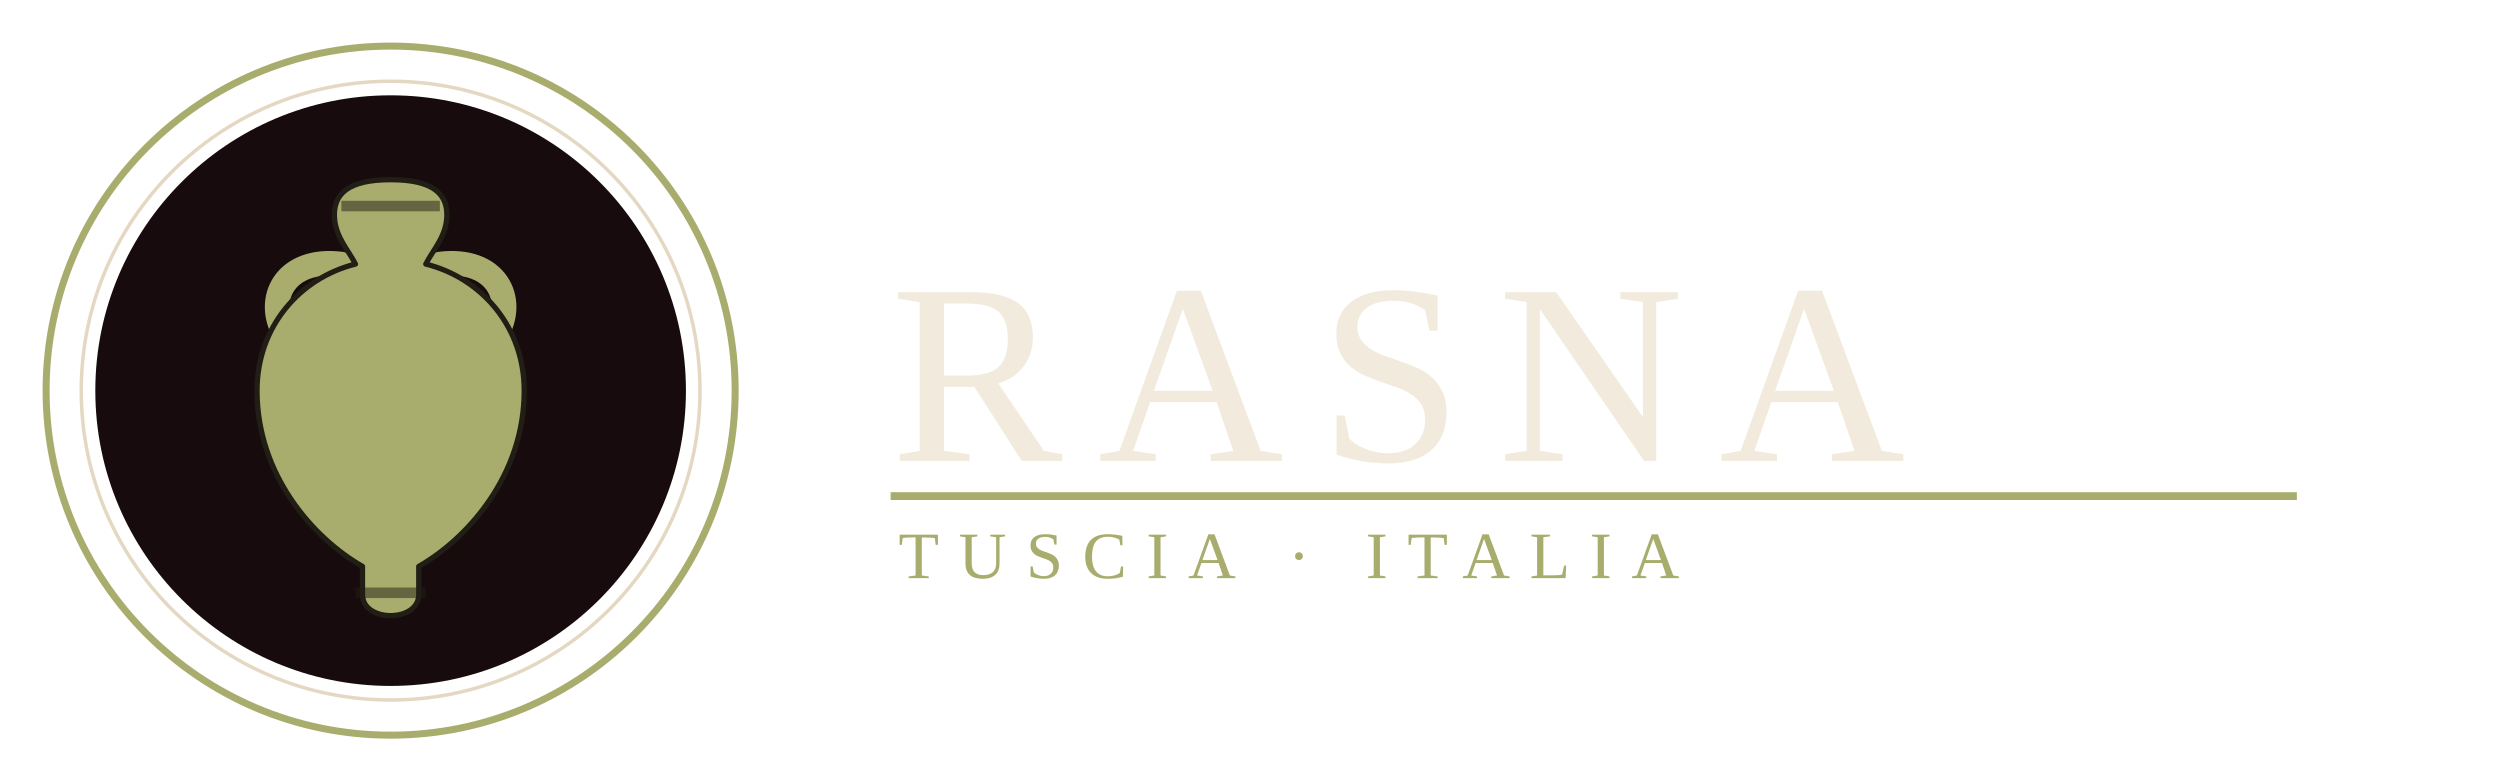
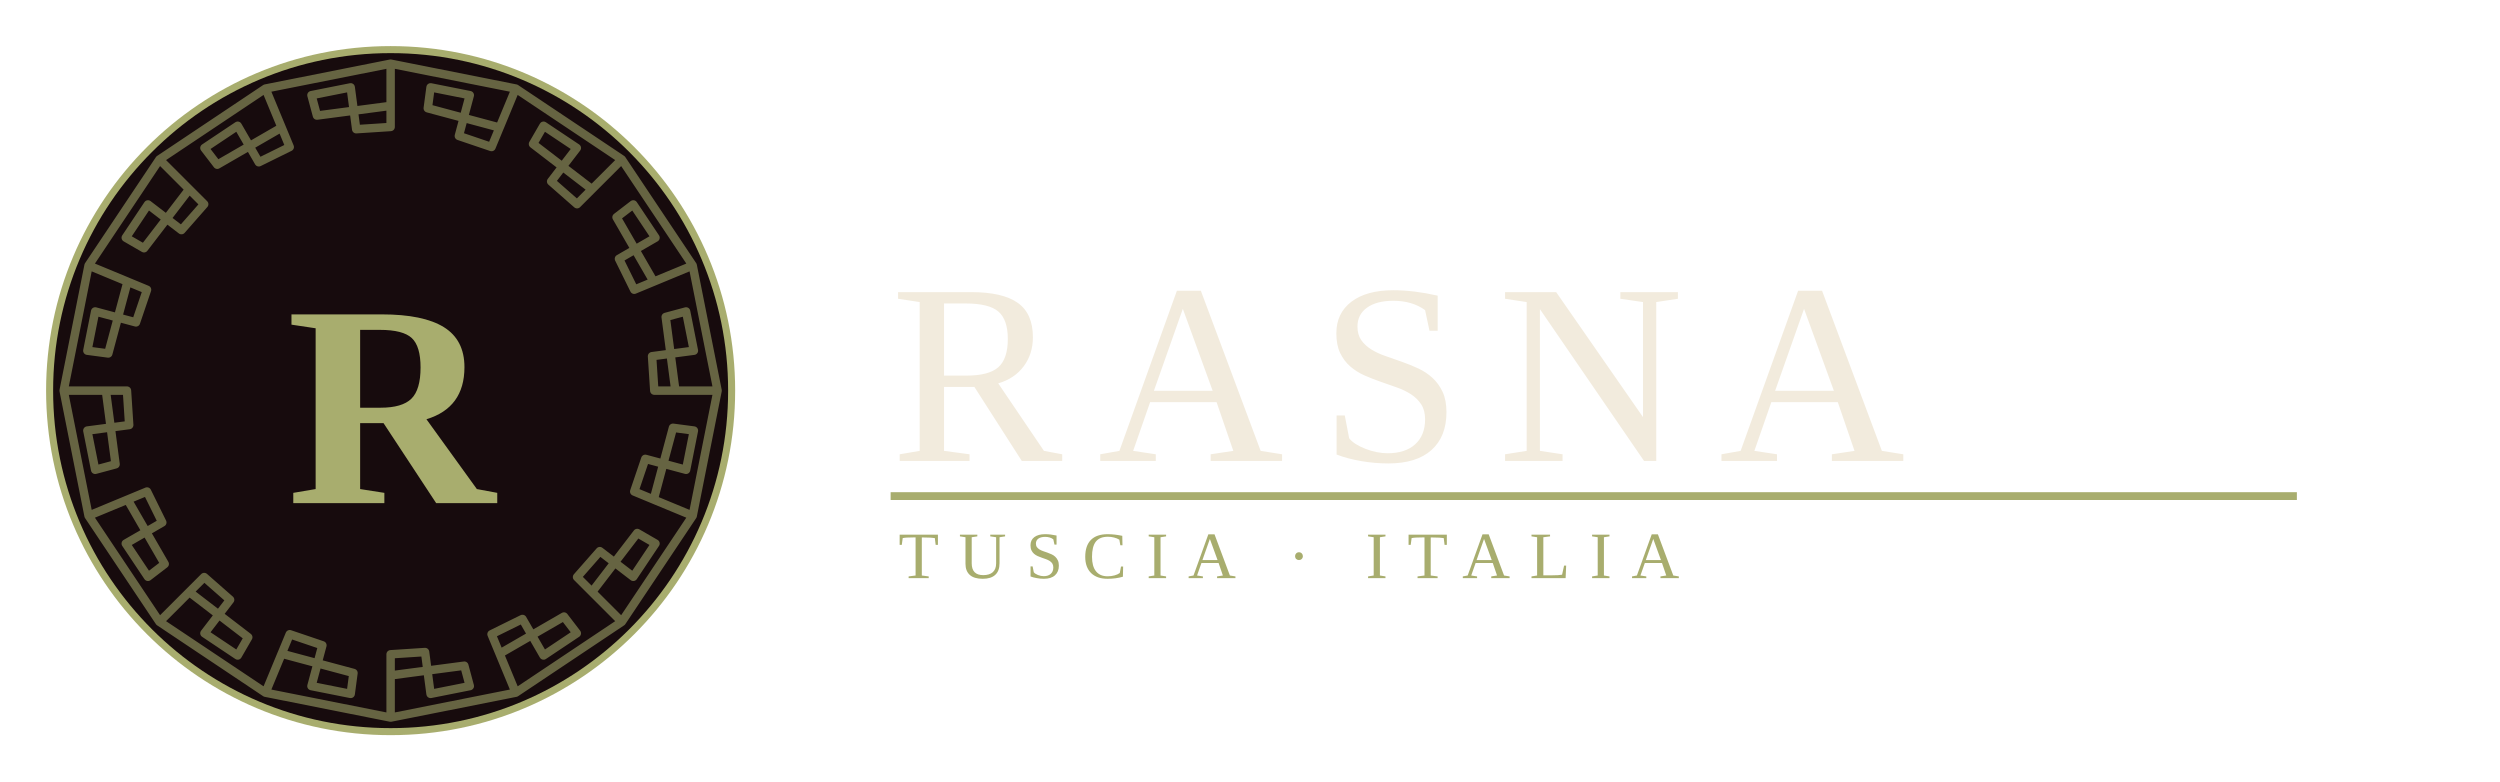
<svg xmlns="http://www.w3.org/2000/svg" viewBox="0 0 640 200" width="640" height="200">
  <g transform="translate(10,10) scale(0.9)">
-     <circle cx="100" cy="100" r="98" fill="none" stroke="#A8AD6E" stroke-width="2" />
-     <circle cx="100" cy="100" r="88" fill="none" stroke="#E5D8C2" stroke-width="1" />
-     <circle cx="100" cy="100" r="84" fill="#170B0D" />
-     <path d="M114,64 C130,62 136,74 130,84 C127,89 122,88 118,82" fill="none" stroke="#A8AD6E" stroke-width="7" stroke-linecap="round" />
-     <path d="M86,64 C70,62 64,74 70,84 C73,89 78,88 82,82" fill="none" stroke="#A8AD6E" stroke-width="7" stroke-linecap="round" />
-     <path d="M100,40 C88,40 84,44 84,50 C84,56 88,60 90,64 C74,68 62,82 62,100              C62,124 78,142 92,150 L92,158 C92,162 96,164 100,164 C104,164 108,162 108,158              L108,150 C122,142 138,124 138,100 C138,82 126,68 110,64 C112,60 116,56 116,50              C116,44 112,40 100,40 Z" fill="#A8AD6E" stroke="#211E15" stroke-width="1.5" stroke-linejoin="round" />
-     <rect x="86" y="46" width="28" height="3" fill="#211E15" opacity="0.5" />
-     <rect x="90" y="156" width="20" height="3" fill="#211E15" opacity="0.5" />
+     <circle cx="100" cy="100" r="98" fill="#A8AD6E" />
+     <circle cx="100" cy="100" r="96" fill="#170B0D" />
+     <circle cx="100" cy="100" r="72" fill="#170B0D" />
+     <path d="M100.0,25.0 L100.0,7.0 L135.59,14.08 L131.0,25.17 L110.57,19.69 L111.36,13.74 L122.52,15.96 L119.41,27.56 L128.7,30.71 L128.7,30.71 L135.59,14.08 L165.76,34.24 L157.28,42.72 L140.5,29.85 L143.5,24.66 L152.96,30.98 L145.66,40.5 L153.03,46.97 L153.03,46.97 L165.76,34.24 L185.92,64.41 L174.83,69.0 L164.26,50.69 L169.02,47.04 L175.34,56.5 L164.95,62.5 L169.29,71.3 L169.29,71.3 L185.92,64.41 L193.0,100.0 L181.0,100.0 L178.24,79.04 L184.04,77.48 L186.26,88.64 L174.36,90.21 L175.0,100.0 L175.0,100.0 L193.0,100.0 L185.92,135.59 L174.83,131.0 L180.31,110.57 L186.26,111.36 L184.04,122.52 L172.44,119.41 L169.29,128.7 L169.29,128.7 L185.92,135.59 L165.76,165.76 L157.28,157.28 L170.15,140.5 L175.34,143.5 L169.02,152.96 L159.5,145.66 L153.03,153.03 L153.03,153.03 L165.76,165.76 L135.59,185.92 L131.0,174.83 L149.31,164.26 L152.96,169.02 L143.5,175.34 L137.5,164.95 L128.7,169.29 L128.7,169.29 L135.59,185.92 L100.0,193.0 L100.0,181.0 L120.96,178.24 L122.52,184.04 L111.36,186.26 L109.79,174.36 L100.0,175.0 L100.0,175.0 L100.0,193.0 L64.41,185.92 L69.0,174.83 L89.43,180.31 L88.64,186.26 L77.48,184.04 L80.59,172.44 L71.3,169.29 L71.3,169.29 L64.41,185.92 L34.24,165.76 L42.72,157.28 L59.5,170.15 L56.5,175.34 L47.04,169.02 L54.34,159.5 L46.97,153.03 L46.97,153.03 L34.24,165.76 L14.08,135.59 L25.17,131.0 L35.74,149.31 L30.98,152.96 L24.66,143.5 L35.05,137.5 L30.71,128.7 L30.71,128.7 L14.08,135.59 L7.0,100.0 L19.0,100.0 L21.76,120.96 L15.96,122.52 L13.74,111.36 L25.64,109.79 L25.0,100.0 L25.0,100.0 L7.0,100.0 L14.08,64.41 L25.17,69.0 L19.69,89.43 L13.74,88.64 L15.96,77.48 L27.56,80.59 L30.71,71.3 L30.71,71.3 L14.08,64.41 L34.24,34.24 L42.72,42.72 L29.85,59.5 L24.66,56.5 L30.98,47.04 L40.5,54.34 L46.97,46.97 L46.97,46.97 L34.24,34.24 L64.41,14.08 L69.0,25.17 L50.69,35.74 L47.04,30.98 L56.5,24.66 L62.5,35.05 L71.3,30.71 L71.3,30.71 L64.41,14.08 L100.0,7.0 L100.0,19.0 L79.04,21.76 L77.48,15.96 L88.64,13.74 L90.21,25.64 L100.0,25.0 Z" fill="none" stroke="#A8AD6E" stroke-width="2.4" stroke-linejoin="round" stroke-linecap="round" opacity="0.55" />
+     <text x="100" y="132" text-anchor="middle" font-family="Georgia, 'Times New Roman', serif" font-weight="700" font-size="82" fill="#A8AD6E">R</text>
  </g>
  <text x="228" y="118" font-family="Georgia, 'Times New Roman', serif" font-size="66" letter-spacing="9" fill="#F2EBDD">RASNA</text>
  <text x="230" y="148" font-family="Georgia, 'Times New Roman', serif" font-size="17" letter-spacing="5" fill="#A8AD6E">TUSCIA · ITALIA</text>
  <rect x="228" y="126" width="360" height="2" fill="#A8AD6E" />
</svg>
